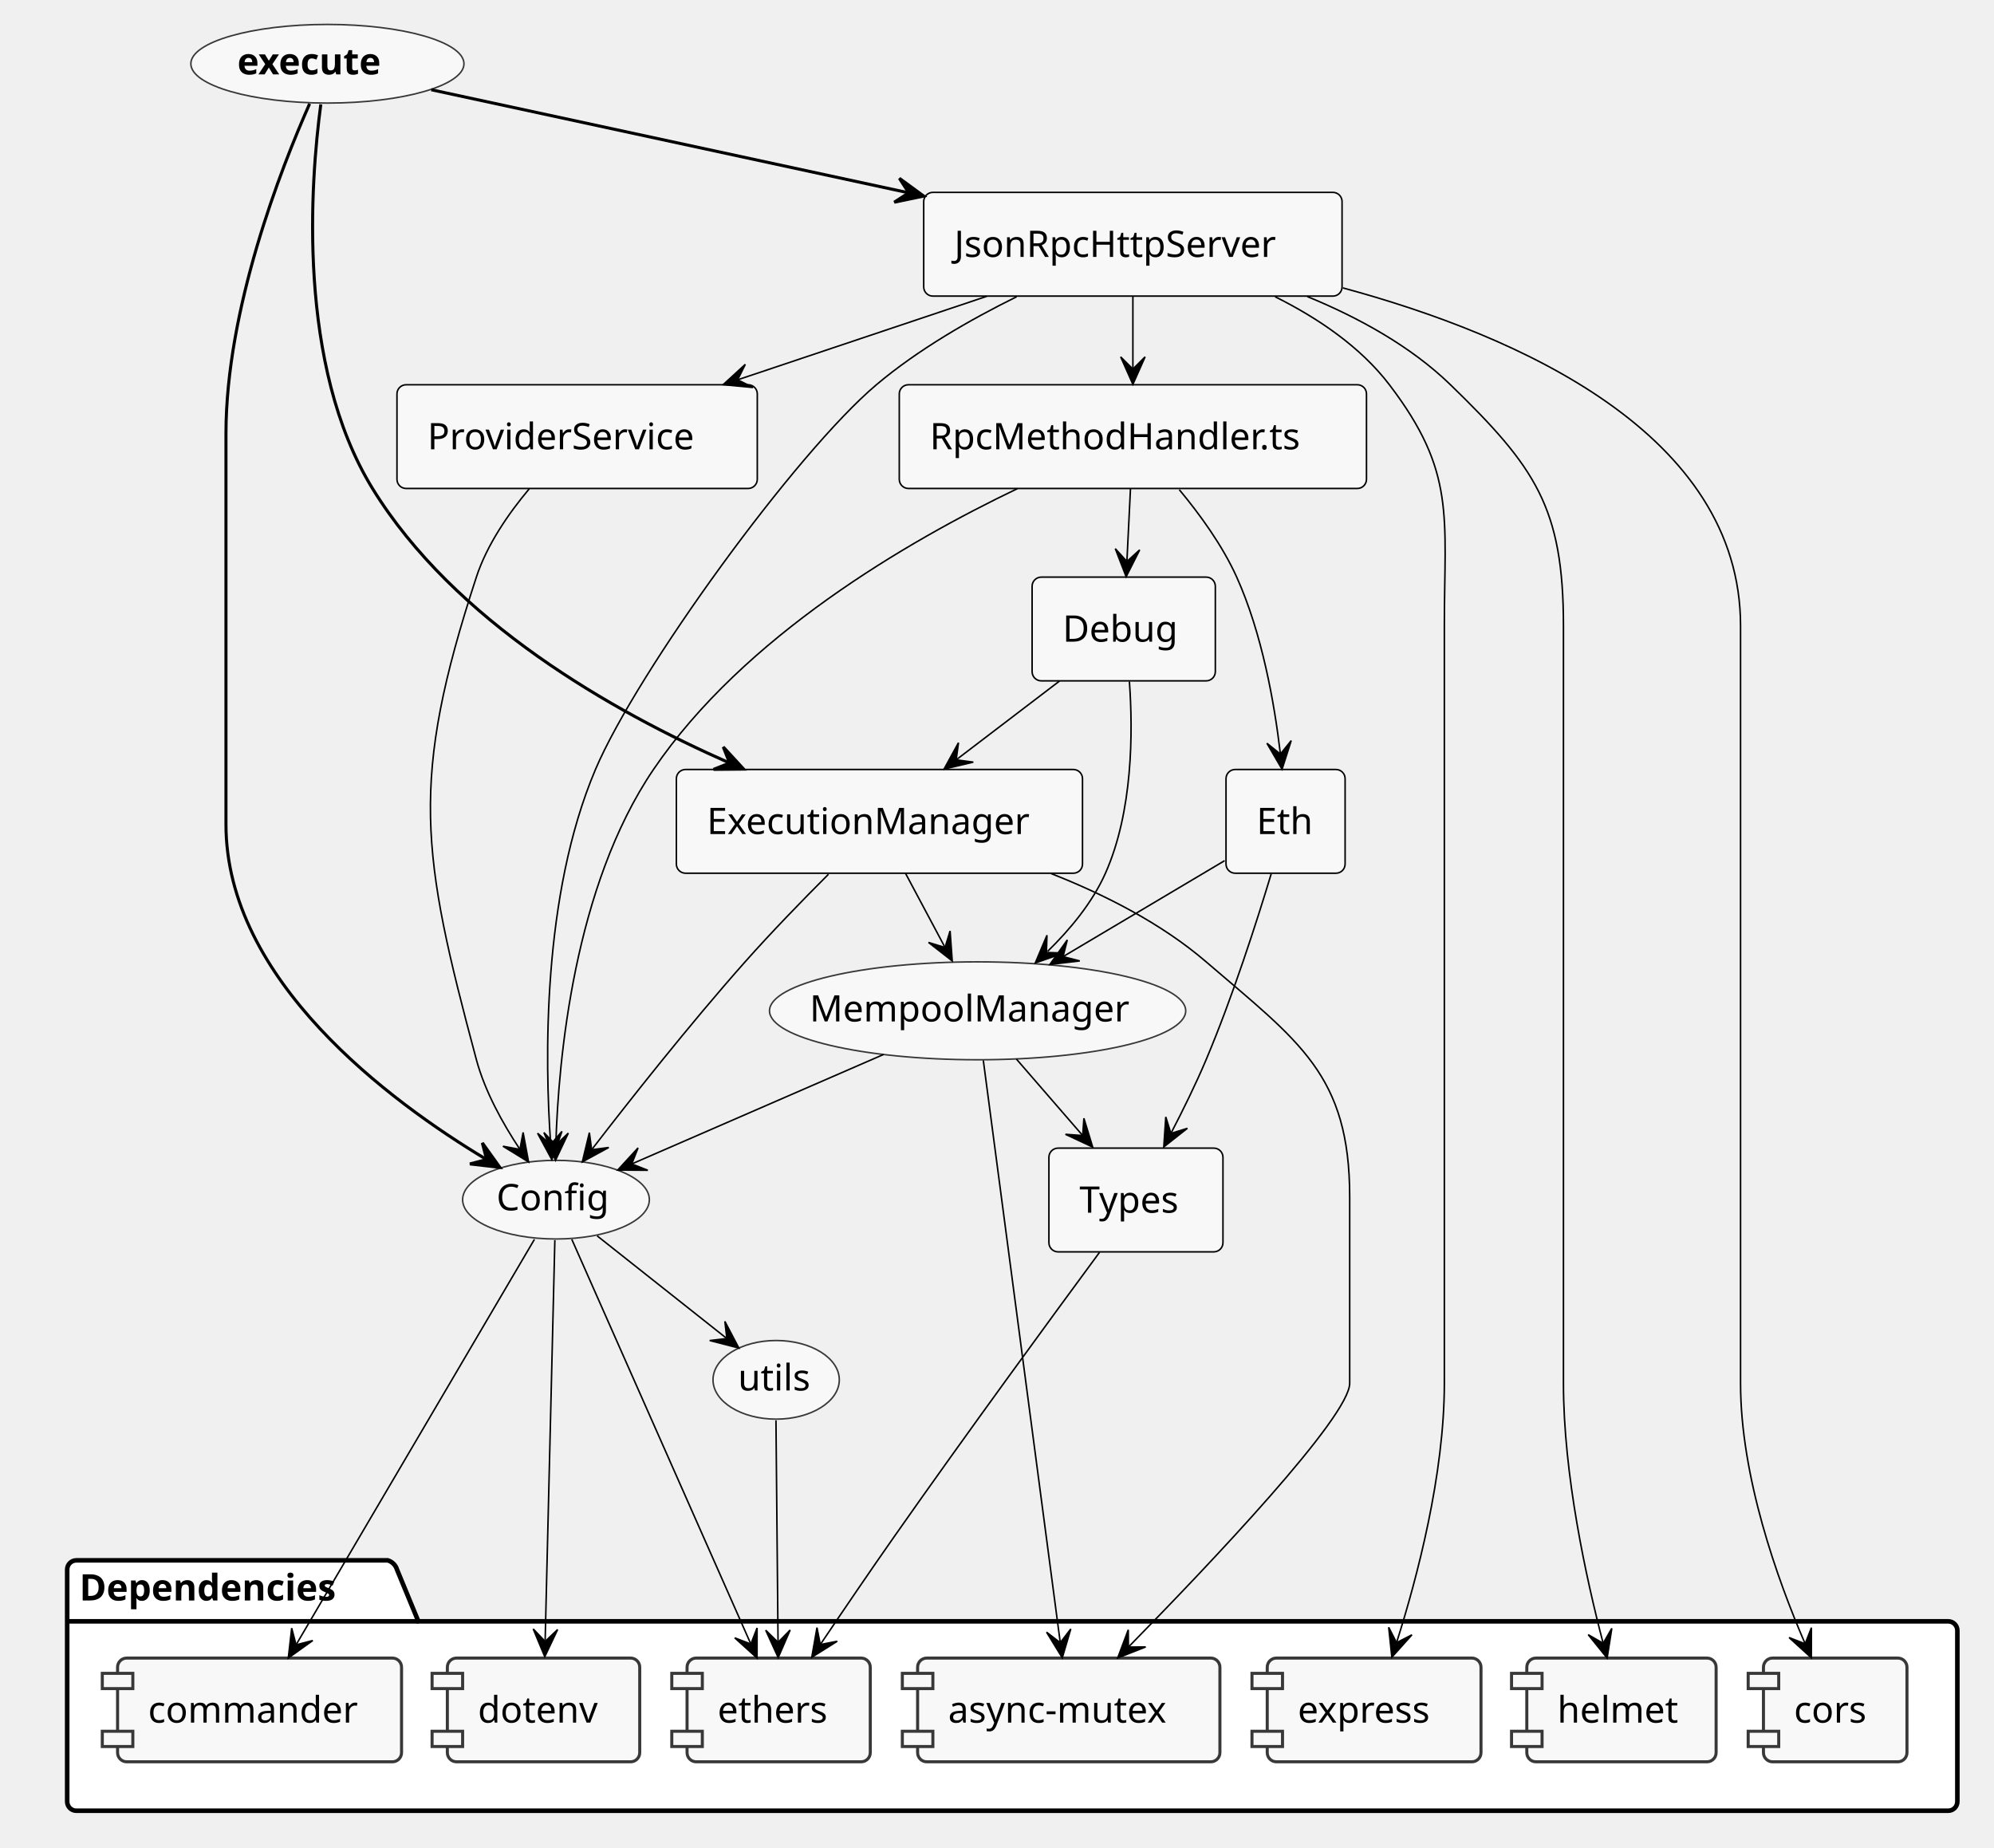
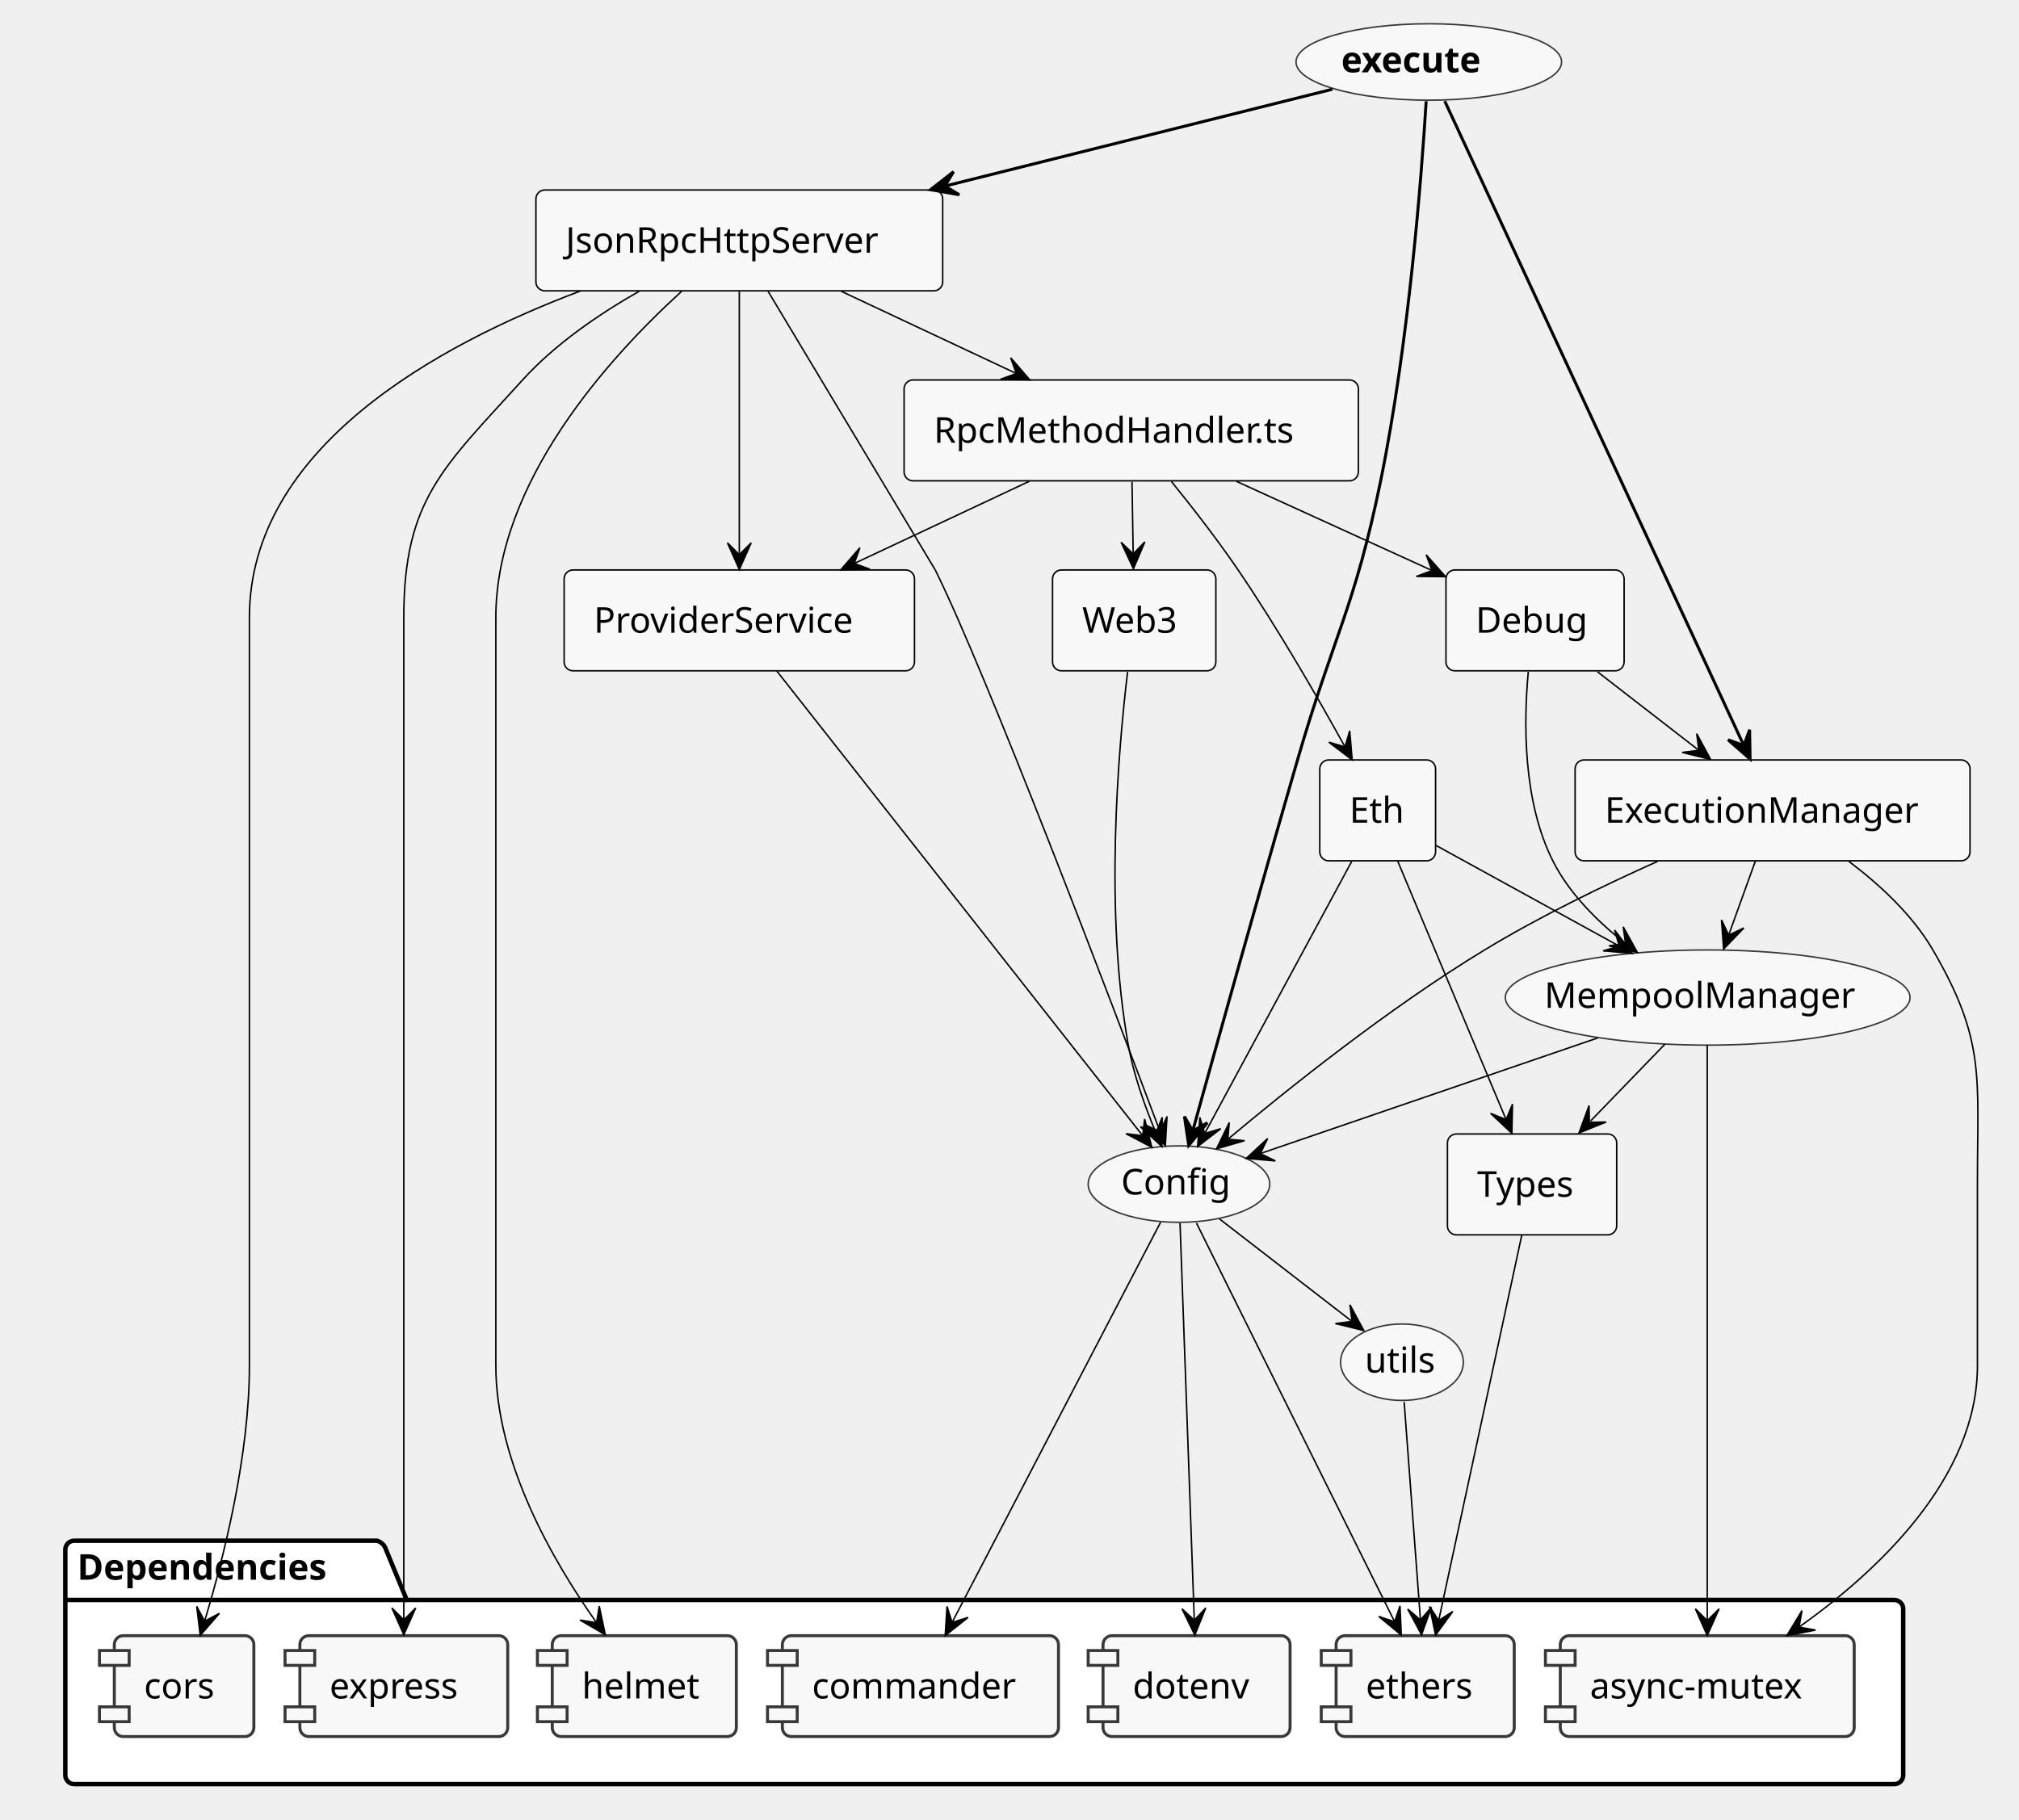
- <svg xmlns="http://www.w3.org/2000/svg" contentScriptType="application/ecmascript" contentStyleType="text/css" height="605px" preserveAspectRatio="none" style="width:653px;height:605px;" version="1.1" viewBox="0 0 653 605" width="653px" zoomAndPan="magnify">
+ <svg xmlns="http://www.w3.org/2000/svg" contentScriptType="application/ecmascript" contentStyleType="text/css" height="613px" preserveAspectRatio="none" style="width:680px;height:613px;" version="1.1" viewBox="0 0 680 613" width="680px" zoomAndPan="magnify">
  <defs />
  <g>
-     <path d="M25,511 L127,511 A4.5,4.5 0 0 1 130,514 L137,530.969 L638,530.969 A3,3 0 0 1 641,533.969 L641,590 A3,3 0 0 1 638,593 L25,593 A3,3 0 0 1 22,590 L22,514 A3,3 0 0 1 25,511 " fill="#FFFFFF" style="stroke: #000000; stroke-width: 1.5;" />
-     <line style="stroke: #000000; stroke-width: 1.5;" x1="22" x2="137" y1="530.969" y2="530.969" />
-     <text fill="#000000" font-family="Tahoma, sans-serif" font-size="12" font-weight="bold" lengthAdjust="spacingAndGlyphs" textLength="102" x="26" y="524.139">Dependencies</text>
-     <rect fill="#F8F8F8" height="33.969" rx="3" ry="3" style="stroke: #383838; stroke-width: 1.0;" width="99" x="300.5" y="543" />
-     <rect fill="#F8F8F8" height="5" style="stroke: #383838; stroke-width: 1.0;" width="10" x="295.5" y="548" />
-     <rect fill="#F8F8F8" height="5" style="stroke: #383838; stroke-width: 1.0;" width="10" x="295.5" y="566.969" />
-     <text fill="#000000" font-family="Tahoma, sans-serif" font-size="12" lengthAdjust="spacingAndGlyphs" textLength="79" x="310.5" y="564.139">async-mutex</text>
-     <rect fill="#F8F8F8" height="33.969" rx="3" ry="3" style="stroke: #383838; stroke-width: 1.0;" width="93" x="38.5" y="543" />
-     <rect fill="#F8F8F8" height="5" style="stroke: #383838; stroke-width: 1.0;" width="10" x="33.5" y="548" />
-     <rect fill="#F8F8F8" height="5" style="stroke: #383838; stroke-width: 1.0;" width="10" x="33.5" y="566.969" />
-     <text fill="#000000" font-family="Tahoma, sans-serif" font-size="12" lengthAdjust="spacingAndGlyphs" textLength="73" x="48.5" y="564.139">commander</text>
-     <rect fill="#F8F8F8" height="33.969" rx="3" ry="3" style="stroke: #383838; stroke-width: 1.0;" width="47" x="577.5" y="543" />
-     <rect fill="#F8F8F8" height="5" style="stroke: #383838; stroke-width: 1.0;" width="10" x="572.5" y="548" />
-     <rect fill="#F8F8F8" height="5" style="stroke: #383838; stroke-width: 1.0;" width="10" x="572.5" y="566.969" />
-     <text fill="#000000" font-family="Tahoma, sans-serif" font-size="12" lengthAdjust="spacingAndGlyphs" textLength="27" x="587.5" y="564.139">cors</text>
-     <rect fill="#F8F8F8" height="33.969" rx="3" ry="3" style="stroke: #383838; stroke-width: 1.0;" width="63" x="146.5" y="543" />
-     <rect fill="#F8F8F8" height="5" style="stroke: #383838; stroke-width: 1.0;" width="10" x="141.5" y="548" />
-     <rect fill="#F8F8F8" height="5" style="stroke: #383838; stroke-width: 1.0;" width="10" x="141.5" y="566.969" />
-     <text fill="#000000" font-family="Tahoma, sans-serif" font-size="12" lengthAdjust="spacingAndGlyphs" textLength="43" x="156.5" y="564.139">dotenv</text>
-     <rect fill="#F8F8F8" height="33.969" rx="3" ry="3" style="stroke: #383838; stroke-width: 1.0;" width="60" x="225" y="543" />
-     <rect fill="#F8F8F8" height="5" style="stroke: #383838; stroke-width: 1.0;" width="10" x="220" y="548" />
-     <rect fill="#F8F8F8" height="5" style="stroke: #383838; stroke-width: 1.0;" width="10" x="220" y="566.969" />
-     <text fill="#000000" font-family="Tahoma, sans-serif" font-size="12" lengthAdjust="spacingAndGlyphs" textLength="40" x="235" y="564.139">ethers</text>
-     <rect fill="#F8F8F8" height="33.969" rx="3" ry="3" style="stroke: #383838; stroke-width: 1.0;" width="70" x="415" y="543" />
-     <rect fill="#F8F8F8" height="5" style="stroke: #383838; stroke-width: 1.0;" width="10" x="410" y="548" />
-     <rect fill="#F8F8F8" height="5" style="stroke: #383838; stroke-width: 1.0;" width="10" x="410" y="566.969" />
-     <text fill="#000000" font-family="Tahoma, sans-serif" font-size="12" lengthAdjust="spacingAndGlyphs" textLength="50" x="425" y="564.139">express</text>
-     <rect fill="#F8F8F8" height="33.969" rx="3" ry="3" style="stroke: #383838; stroke-width: 1.0;" width="62" x="500" y="543" />
-     <rect fill="#F8F8F8" height="5" style="stroke: #383838; stroke-width: 1.0;" width="10" x="495" y="548" />
-     <rect fill="#F8F8F8" height="5" style="stroke: #383838; stroke-width: 1.0;" width="10" x="495" y="566.969" />
-     <text fill="#000000" font-family="Tahoma, sans-serif" font-size="12" lengthAdjust="spacingAndGlyphs" textLength="42" x="510" y="564.139">helmet</text>
-     <ellipse cx="107.219" cy="20.877" fill="#F8F8F8" rx="44.719" ry="12.877" style="stroke: #383838; stroke-width: 0.5;" />
-     <text fill="#000000" font-family="Tahoma, sans-serif" font-size="12" font-weight="bold" lengthAdjust="spacingAndGlyphs" textLength="59" x="77.719" y="24.362">execute</text>
-     <ellipse cx="182.077" cy="392.877" fill="#F8F8F8" rx="30.577" ry="12.877" style="stroke: #383838; stroke-width: 0.5;" />
-     <text fill="#000000" font-family="Tahoma, sans-serif" font-size="12" lengthAdjust="spacingAndGlyphs" textLength="39" x="162.577" y="396.362">Config</text>
-     <rect fill="#F8F8F8" height="33.969" rx="3" ry="3" style="stroke: #000000; stroke-width: 0.5;" width="60" x="338" y="189" />
-     <text fill="#000000" font-family="Tahoma, sans-serif" font-size="12" lengthAdjust="spacingAndGlyphs" textLength="40" x="348" y="210.139">Debug</text>
-     <rect fill="#F8F8F8" height="33.969" rx="3" ry="3" style="stroke: #000000; stroke-width: 0.5;" width="39" x="401.5" y="252" />
-     <text fill="#000000" font-family="Tahoma, sans-serif" font-size="12" lengthAdjust="spacingAndGlyphs" textLength="19" x="411.5" y="273.139">Eth</text>
-     <rect fill="#F8F8F8" height="33.969" rx="3" ry="3" style="stroke: #000000; stroke-width: 0.5;" width="133" x="221.5" y="252" />
-     <text fill="#000000" font-family="Tahoma, sans-serif" font-size="12" lengthAdjust="spacingAndGlyphs" textLength="113" x="231.5" y="273.139">ExecutionManager</text>
-     <rect fill="#F8F8F8" height="33.969" rx="3" ry="3" style="stroke: #000000; stroke-width: 0.5;" width="137" x="302.5" y="63" />
-     <text fill="#000000" font-family="Tahoma, sans-serif" font-size="12" lengthAdjust="spacingAndGlyphs" textLength="117" x="312.5" y="84.139">JsonRpcHttpServer</text>
-     <ellipse cx="320.15" cy="331.03" fill="#F8F8F8" rx="68.15" ry="16.03" style="stroke: #383838; stroke-width: 0.5;" />
-     <text fill="#000000" font-family="Tahoma, sans-serif" font-size="12" lengthAdjust="spacingAndGlyphs" textLength="110" x="265.15" y="334.514">MempoolManager</text>
-     <rect fill="#F8F8F8" height="33.969" rx="3" ry="3" style="stroke: #000000; stroke-width: 0.5;" width="118" x="130" y="126" />
-     <text fill="#000000" font-family="Tahoma, sans-serif" font-size="12" lengthAdjust="spacingAndGlyphs" textLength="98" x="140" y="147.139">ProviderService</text>
-     <rect fill="#F8F8F8" height="33.969" rx="3" ry="3" style="stroke: #000000; stroke-width: 0.5;" width="153" x="294.5" y="126" />
-     <text fill="#000000" font-family="Tahoma, sans-serif" font-size="12" lengthAdjust="spacingAndGlyphs" textLength="133" x="304.5" y="147.139">RpcMethodHandler.ts</text>
-     <rect fill="#F8F8F8" height="33.969" rx="3" ry="3" style="stroke: #000000; stroke-width: 0.5;" width="57" x="343.5" y="376" />
-     <text fill="#000000" font-family="Tahoma, sans-serif" font-size="12" lengthAdjust="spacingAndGlyphs" textLength="37" x="353.5" y="397.139">Types</text>
-     <ellipse cx="254.178" cy="451.877" fill="#F8F8F8" rx="20.678" ry="12.877" style="stroke: #383838; stroke-width: 0.5;" />
-     <text fill="#000000" font-family="Tahoma, sans-serif" font-size="12" lengthAdjust="spacingAndGlyphs" textLength="25" x="241.678" y="455.362">utils</text>
-     <path d="M175.024,405.866 C158.644,433.729 117.563,503.609 97.049,538.505 " fill="none" id="Config-&gt;commander" style="stroke: #000000; stroke-width: 0.5;" />
-     <polygon fill="#000000" points="94.414,542.987,102.423,537.255,96.948,538.677,95.527,533.201,94.414,542.987" style="stroke: #000000; stroke-width: 0.5;" />
-     <path d="M181.706,406.133 C181.035,433.825 179.382,502.005 178.529,537.198 " fill="none" id="Config-&gt;dotenv" style="stroke: #000000; stroke-width: 0.5;" />
-     <polygon fill="#000000" points="178.399,542.552,182.616,533.652,178.52,537.554,174.619,533.458,178.399,542.552" style="stroke: #000000; stroke-width: 0.5;" />
-     <path d="M187.25,405.866 C199.527,433.615 230.242,503.039 245.743,538.076 " fill="none" id="Config-&gt;ethers" style="stroke: #000000; stroke-width: 0.5;" />
-     <polygon fill="#000000" points="247.915,542.987,247.932,533.138,245.892,538.414,240.616,536.375,247.915,542.987" style="stroke: #000000; stroke-width: 0.5;" />
-     <path d="M195.543,404.721 C207.547,414.225 225.098,428.119 237.834,438.202 " fill="none" id="Config-&gt;utils" style="stroke: #000000; stroke-width: 0.5;" />
-     <polygon fill="#000000" points="241.954,441.463,237.382,432.74,238.034,438.359,232.415,439.011,241.954,441.463" style="stroke: #000000; stroke-width: 0.5;" />
-     <path d="M346.981,223.027 C336.682,230.88 324.197,240.399 313.371,248.654 " fill="none" id="_Debug-&gt;_ExecutionManager" style="stroke: #000000; stroke-width: 0.5;" />
-     <polygon fill="#000000" points="309.156,251.868,318.738,249.59,313.131,248.835,313.886,243.229,309.156,251.868" style="stroke: #000000; stroke-width: 0.5;" />
-     <path d="M369.856,223.205 C371.06,239.739 371.009,265.77 362,286 C357.723,295.605 350.42,304.394 343.091,311.549 " fill="none" id="_Debug-&gt;MempoolManager" style="stroke: #000000; stroke-width: 0.5;" />
-     <polygon fill="#000000" points="339.036,315.351,348.337,312.113,342.683,311.931,342.865,306.277,339.036,315.351" style="stroke: #000000; stroke-width: 0.5;" />
-     <path d="M401.046,281.854 C386.017,290.782 365.206,303.145 348.436,313.107 " fill="none" id="_Eth-&gt;MempoolManager" style="stroke: #000000; stroke-width: 0.5;" />
-     <polygon fill="#000000" points="343.822,315.849,353.603,314.693,348.121,313.296,349.518,307.814,343.822,315.849" style="stroke: #000000; stroke-width: 0.5;" />
-     <path d="M416.295,286.182 C411.536,301.942 403.662,326.459 395,347 C391.612,355.034 387.389,363.611 383.489,371.1 " fill="none" id="_Eth-&gt;_Types" style="stroke: #000000; stroke-width: 0.5;" />
-     <polygon fill="#000000" points="381.113,375.607,388.848,369.511,383.445,371.184,381.771,365.78,381.113,375.607" style="stroke: #000000; stroke-width: 0.5;" />
-     <path d="M101.402,33.965 C91.987,55.217 74,101.163 74,142 C74,142 74,142 74,270 C74,320.957 127.477,360.609 159.17,379.634 " fill="none" id="&lt;b&gt;execute&lt;/b&gt;-&gt;Config" style="stroke: #000000; stroke-width: 1.0;" />
-     <polygon fill="#000000" points="163.679,382.291,157.954,374.277,159.371,379.753,153.894,381.17,163.679,382.291" style="stroke: #000000; stroke-width: 1.0;" />
-     <path d="M105.061,34.166 C101.658,59.636 97.139,119.554 122,160 C148.73,203.487 200.287,232.858 238.885,249.86 " fill="none" id="&lt;b&gt;execute&lt;/b&gt;-&gt;_ExecutionManager" style="stroke: #000000; stroke-width: 1.0;" />
-     <polygon fill="#000000" points="243.525,251.872,236.858,244.622,238.938,249.883,233.677,251.962,243.525,251.872" style="stroke: #000000; stroke-width: 1.0;" />
-     <path d="M141.243,29.393 C180.641,37.9 246.472,52.113 297.593,63.151 " fill="none" id="&lt;b&gt;execute&lt;/b&gt;-&gt;_JsonRpcHttpServer" style="stroke: #000000; stroke-width: 1.0;" />
-     <polygon fill="#000000" points="302.493,64.209,294.541,58.399,297.606,63.153,292.851,66.219,302.493,64.209" style="stroke: #000000; stroke-width: 1.0;" />
-     <path d="M344.234,286.085 C361.816,293 380.41,302.449 395,315 C425.394,341.148 442,351.906 442,392 C442,392 442,392 442,453 C442,463.961 396.556,511.874 369.546,539.384 " fill="none" id="_ExecutionManager-&gt;async-mutex" style="stroke: #000000; stroke-width: 0.5;" />
-     <polygon fill="#000000" points="366.025,542.96,375.19,539.353,369.533,539.397,369.489,533.741,366.025,542.96" style="stroke: #000000; stroke-width: 0.5;" />
-     <path d="M271.311,286.305 C262.917,294.694 252.705,305.195 244,315 C225.773,335.531 206.117,360.468 193.935,376.289 " fill="none" id="_ExecutionManager-&gt;Config" style="stroke: #000000; stroke-width: 0.5;" />
-     <polygon fill="#000000" points="190.704,380.498,199.356,375.793,193.748,376.531,193.01,370.923,190.704,380.498" style="stroke: #000000; stroke-width: 0.5;" />
-     <path d="M296.575,286.079 C300.5,293.438 305.191,302.233 309.34,310.013 " fill="none" id="_ExecutionManager-&gt;MempoolManager" style="stroke: #000000; stroke-width: 0.5;" />
-     <polygon fill="#000000" points="311.842,314.704,311.136,304.88,309.489,310.292,304.077,308.645,311.842,314.704" style="stroke: #000000; stroke-width: 0.5;" />
-     <path d="M332.93,97.178 C317.741,104.669 300.657,114.479 287,126 C260.501,148.355 208.539,220.084 195,252 C177.484,293.292 178.415,347.435 180.336,374.708 " fill="none" id="_JsonRpcHttpServer-&gt;Config" style="stroke: #000000; stroke-width: 0.5;" />
-     <polygon fill="#000000" points="180.729,379.792,184.025,370.511,180.345,374.807,176.049,371.126,180.729,379.792" style="stroke: #000000; stroke-width: 0.5;" />
-     <path d="M439.763,94.286 C497.283,109.86 570,142.006 570,205 C570,205 570,205 570,453 C570,483.531 581.994,517.092 591.061,538.101 " fill="none" id="_JsonRpcHttpServer-&gt;cors" style="stroke: #000000; stroke-width: 0.5;" />
-     <polygon fill="#000000" points="593.177,542.904,593.207,533.055,591.16,538.329,585.887,536.282,593.177,542.904" style="stroke: #000000; stroke-width: 0.5;" />
-     <path d="M417.574,97.179 C431.445,104.083 445.469,113.502 455,126 C476.836,154.635 473,168.989 473,205 C473,205 473,205 473,453 C473,482.985 464.101,516.679 457.374,537.867 " fill="none" id="_JsonRpcHttpServer-&gt;express" style="stroke: #000000; stroke-width: 0.5;" />
-     <polygon fill="#000000" points="455.804,542.713,462.383,535.385,457.345,537.957,454.773,532.919,455.804,542.713" style="stroke: #000000; stroke-width: 0.5;" />
-     <path d="M428.1,97.109 C444.744,103.934 461.943,113.324 475,126 C502.819,153.006 512,166.229 512,205 C512,205 512,205 512,453 C512,482.944 519.437,516.909 525.005,538.144 " fill="none" id="_JsonRpcHttpServer-&gt;helmet" style="stroke: #000000; stroke-width: 0.5;" />
-     <polygon fill="#000000" points="526.303,542.998,527.841,533.27,525.011,538.168,520.113,535.337,526.303,542.998" style="stroke: #000000; stroke-width: 0.5;" />
-     <path d="M323.182,97.027 C298.097,105.434 267.314,115.752 241.562,124.383 " fill="none" id="_JsonRpcHttpServer-&gt;_ProviderService" style="stroke: #000000; stroke-width: 0.5;" />
-     <polygon fill="#000000" points="236.815,125.974,246.62,126.904,241.555,124.384,244.076,119.319,236.815,125.974" style="stroke: #000000; stroke-width: 0.5;" />
-     <path d="M371,97.027 C371,104.255 371,112.894 371,120.659 " fill="none" id="_JsonRpcHttpServer-&gt;_RpcMethodHandler_ts" style="stroke: #000000; stroke-width: 0.5;" />
-     <polygon fill="#000000" points="371,125.868,375,116.868,371,120.868,367,116.868,371,125.868" style="stroke: #000000; stroke-width: 0.5;" />
-     <path d="M322.015,347.247 C327.239,386.778 341.231,492.646 347.219,537.954 " fill="none" id="MempoolManager-&gt;async-mutex" style="stroke: #000000; stroke-width: 0.5;" />
-     <polygon fill="#000000" points="347.874,542.915,350.66,533.469,347.219,537.959,342.729,534.517,347.874,542.915" style="stroke: #000000; stroke-width: 0.5;" />
-     <path d="M289.373,345.316 C264.613,356.081 230.186,371.05 207.051,381.108 " fill="none" id="MempoolManager-&gt;Config" style="stroke: #000000; stroke-width: 0.5;" />
-     <polygon fill="#000000" points="202.293,383.177,212.142,383.256,206.878,381.183,208.951,375.92,202.293,383.177" style="stroke: #000000; stroke-width: 0.5;" />
-     <path d="M332.854,346.831 C339.367,354.347 347.374,363.585 354.446,371.745 " fill="none" id="MempoolManager-&gt;_Types" style="stroke: #000000; stroke-width: 0.5;" />
-     <polygon fill="#000000" points="357.832,375.652,354.961,366.231,354.558,371.873,348.915,371.47,357.832,375.652" style="stroke: #000000; stroke-width: 0.5;" />
-     <path d="M173.324,160.072 C166.6,168.079 159.496,178.32 156,189 C134.152,255.737 137.814,279.173 156,347 C158.8,357.442 164.674,367.966 170.131,376.209 " fill="none" id="_ProviderService-&gt;Config" style="stroke: #000000; stroke-width: 0.5;" />
-     <polygon fill="#000000" points="173.098,380.539,171.309,370.854,170.271,376.415,164.71,375.377,173.098,380.539" style="stroke: #000000; stroke-width: 0.5;" />
-     <path d="M333.187,160.022 C296.956,177.359 243.548,208.481 214,252 C188.003,290.289 182.882,346.659 182.031,374.758 " fill="none" id="_RpcMethodHandler_ts-&gt;Config" style="stroke: #000000; stroke-width: 0.5;" />
-     <polygon fill="#000000" points="181.913,379.987,186.118,371.081,182.027,374.988,178.12,370.898,181.913,379.987" style="stroke: #000000; stroke-width: 0.5;" />
-     <path d="M370.212,160.027 C369.856,167.255 369.431,175.894 369.05,183.659 " fill="none" id="_RpcMethodHandler_ts-&gt;_Debug" style="stroke: #000000; stroke-width: 0.5;" />
-     <polygon fill="#000000" points="368.793,188.868,373.23,180.075,369.039,183.874,365.24,179.682,368.793,188.868" style="stroke: #000000; stroke-width: 0.5;" />
-     <path d="M386.196,160.364 C392.914,168.434 400.333,178.645 405,189 C413.317,207.454 417.344,230.275 419.273,246.637 " fill="none" id="_RpcMethodHandler_ts-&gt;_Eth" style="stroke: #000000; stroke-width: 0.5;" />
-     <polygon fill="#000000" points="419.85,251.923,422.849,242.542,419.307,246.952,414.897,243.41,419.85,251.923" style="stroke: #000000; stroke-width: 0.5;" />
-     <path d="M360.064,410.138 C344.456,431.317 316.352,469.707 293,503 C284.853,514.615 275.937,527.732 268.791,538.35 " fill="none" id="_Types-&gt;ethers" style="stroke: #000000; stroke-width: 0.5;" />
-     <polygon fill="#000000" points="265.843,542.735,274.183,537.496,268.632,538.585,267.543,533.034,265.843,542.735" style="stroke: #000000; stroke-width: 0.5;" />
-     <path d="M254.115,465.16 C254.282,482.881 254.595,516.058 254.8,537.839 " fill="none" id="utils-&gt;ethers" style="stroke: #000000; stroke-width: 0.5;" />
-     <polygon fill="#000000" points="254.848,542.843,258.763,533.806,254.801,537.843,250.763,533.881,254.848,542.843" style="stroke: #000000; stroke-width: 0.5;" />
+     <path d="M25,519 L127,519 A4.5,4.5 0 0 1 130,522 L137,538.969 L638,538.969 A3,3 0 0 1 641,541.969 L641,598 A3,3 0 0 1 638,601 L25,601 A3,3 0 0 1 22,598 L22,522 A3,3 0 0 1 25,519 " fill="#FFFFFF" style="stroke: #000000; stroke-width: 1.5;" />
+     <line style="stroke: #000000; stroke-width: 1.5;" x1="22" x2="137" y1="538.969" y2="538.969" />
+     <text fill="#000000" font-family="Tahoma, sans-serif" font-size="12" font-weight="bold" lengthAdjust="spacingAndGlyphs" textLength="102" x="26" y="532.139">Dependencies</text>
+     <rect fill="#F8F8F8" height="33.969" rx="3" ry="3" style="stroke: #383838; stroke-width: 1.0;" width="99" x="525.5" y="551" />
+     <rect fill="#F8F8F8" height="5" style="stroke: #383838; stroke-width: 1.0;" width="10" x="520.5" y="556" />
+     <rect fill="#F8F8F8" height="5" style="stroke: #383838; stroke-width: 1.0;" width="10" x="520.5" y="574.969" />
+     <text fill="#000000" font-family="Tahoma, sans-serif" font-size="12" lengthAdjust="spacingAndGlyphs" textLength="79" x="535.5" y="572.139">async-mutex</text>
+     <rect fill="#F8F8F8" height="33.969" rx="3" ry="3" style="stroke: #383838; stroke-width: 1.0;" width="93" x="263.5" y="551" />
+     <rect fill="#F8F8F8" height="5" style="stroke: #383838; stroke-width: 1.0;" width="10" x="258.5" y="556" />
+     <rect fill="#F8F8F8" height="5" style="stroke: #383838; stroke-width: 1.0;" width="10" x="258.5" y="574.969" />
+     <text fill="#000000" font-family="Tahoma, sans-serif" font-size="12" lengthAdjust="spacingAndGlyphs" textLength="73" x="273.5" y="572.139">commander</text>
+     <rect fill="#F8F8F8" height="33.969" rx="3" ry="3" style="stroke: #383838; stroke-width: 1.0;" width="47" x="38.5" y="551" />
+     <rect fill="#F8F8F8" height="5" style="stroke: #383838; stroke-width: 1.0;" width="10" x="33.5" y="556" />
+     <rect fill="#F8F8F8" height="5" style="stroke: #383838; stroke-width: 1.0;" width="10" x="33.5" y="574.969" />
+     <text fill="#000000" font-family="Tahoma, sans-serif" font-size="12" lengthAdjust="spacingAndGlyphs" textLength="27" x="48.5" y="572.139">cors</text>
+     <rect fill="#F8F8F8" height="33.969" rx="3" ry="3" style="stroke: #383838; stroke-width: 1.0;" width="63" x="371.5" y="551" />
+     <rect fill="#F8F8F8" height="5" style="stroke: #383838; stroke-width: 1.0;" width="10" x="366.5" y="556" />
+     <rect fill="#F8F8F8" height="5" style="stroke: #383838; stroke-width: 1.0;" width="10" x="366.5" y="574.969" />
+     <text fill="#000000" font-family="Tahoma, sans-serif" font-size="12" lengthAdjust="spacingAndGlyphs" textLength="43" x="381.5" y="572.139">dotenv</text>
+     <rect fill="#F8F8F8" height="33.969" rx="3" ry="3" style="stroke: #383838; stroke-width: 1.0;" width="60" x="450" y="551" />
+     <rect fill="#F8F8F8" height="5" style="stroke: #383838; stroke-width: 1.0;" width="10" x="445" y="556" />
+     <rect fill="#F8F8F8" height="5" style="stroke: #383838; stroke-width: 1.0;" width="10" x="445" y="574.969" />
+     <text fill="#000000" font-family="Tahoma, sans-serif" font-size="12" lengthAdjust="spacingAndGlyphs" textLength="40" x="460" y="572.139">ethers</text>
+     <rect fill="#F8F8F8" height="33.969" rx="3" ry="3" style="stroke: #383838; stroke-width: 1.0;" width="70" x="101" y="551" />
+     <rect fill="#F8F8F8" height="5" style="stroke: #383838; stroke-width: 1.0;" width="10" x="96" y="556" />
+     <rect fill="#F8F8F8" height="5" style="stroke: #383838; stroke-width: 1.0;" width="10" x="96" y="574.969" />
+     <text fill="#000000" font-family="Tahoma, sans-serif" font-size="12" lengthAdjust="spacingAndGlyphs" textLength="50" x="111" y="572.139">express</text>
+     <rect fill="#F8F8F8" height="33.969" rx="3" ry="3" style="stroke: #383838; stroke-width: 1.0;" width="62" x="186" y="551" />
+     <rect fill="#F8F8F8" height="5" style="stroke: #383838; stroke-width: 1.0;" width="10" x="181" y="556" />
+     <rect fill="#F8F8F8" height="5" style="stroke: #383838; stroke-width: 1.0;" width="10" x="181" y="574.969" />
+     <text fill="#000000" font-family="Tahoma, sans-serif" font-size="12" lengthAdjust="spacingAndGlyphs" textLength="42" x="196" y="572.139">helmet</text>
+     <ellipse cx="481.219" cy="20.877" fill="#F8F8F8" rx="44.719" ry="12.877" style="stroke: #383838; stroke-width: 0.5;" />
+     <text fill="#000000" font-family="Tahoma, sans-serif" font-size="12" font-weight="bold" lengthAdjust="spacingAndGlyphs" textLength="59" x="451.719" y="24.362">execute</text>
+     <ellipse cx="397.077" cy="398.877" fill="#F8F8F8" rx="30.577" ry="12.877" style="stroke: #383838; stroke-width: 0.5;" />
+     <text fill="#000000" font-family="Tahoma, sans-serif" font-size="12" lengthAdjust="spacingAndGlyphs" textLength="39" x="377.577" y="402.362">Config</text>
+     <rect fill="#F8F8F8" height="33.969" rx="3" ry="3" style="stroke: #000000; stroke-width: 0.5;" width="60" x="487" y="192" />
+     <text fill="#000000" font-family="Tahoma, sans-serif" font-size="12" lengthAdjust="spacingAndGlyphs" textLength="40" x="497" y="213.139">Debug</text>
+     <rect fill="#F8F8F8" height="33.969" rx="3" ry="3" style="stroke: #000000; stroke-width: 0.5;" width="39" x="444.5" y="256" />
+     <text fill="#000000" font-family="Tahoma, sans-serif" font-size="12" lengthAdjust="spacingAndGlyphs" textLength="19" x="454.5" y="277.139">Eth</text>
+     <rect fill="#F8F8F8" height="33.969" rx="3" ry="3" style="stroke: #000000; stroke-width: 0.5;" width="133" x="530.5" y="256" />
+     <text fill="#000000" font-family="Tahoma, sans-serif" font-size="12" lengthAdjust="spacingAndGlyphs" textLength="113" x="540.5" y="277.139">ExecutionManager</text>
+     <rect fill="#F8F8F8" height="33.969" rx="3" ry="3" style="stroke: #000000; stroke-width: 0.5;" width="137" x="180.5" y="64" />
+     <text fill="#000000" font-family="Tahoma, sans-serif" font-size="12" lengthAdjust="spacingAndGlyphs" textLength="117" x="190.5" y="85.139">JsonRpcHttpServer</text>
+     <ellipse cx="575.15" cy="336.03" fill="#F8F8F8" rx="68.15" ry="16.03" style="stroke: #383838; stroke-width: 0.5;" />
+     <text fill="#000000" font-family="Tahoma, sans-serif" font-size="12" lengthAdjust="spacingAndGlyphs" textLength="110" x="520.15" y="339.514">MempoolManager</text>
+     <rect fill="#F8F8F8" height="33.969" rx="3" ry="3" style="stroke: #000000; stroke-width: 0.5;" width="118" x="190" y="192" />
+     <text fill="#000000" font-family="Tahoma, sans-serif" font-size="12" lengthAdjust="spacingAndGlyphs" textLength="98" x="200" y="213.139">ProviderService</text>
+     <rect fill="#F8F8F8" height="33.969" rx="3" ry="3" style="stroke: #000000; stroke-width: 0.5;" width="153" x="304.5" y="128" />
+     <text fill="#000000" font-family="Tahoma, sans-serif" font-size="12" lengthAdjust="spacingAndGlyphs" textLength="133" x="314.5" y="149.139">RpcMethodHandler.ts</text>
+     <rect fill="#F8F8F8" height="33.969" rx="3" ry="3" style="stroke: #000000; stroke-width: 0.5;" width="57" x="487.5" y="382" />
+     <text fill="#000000" font-family="Tahoma, sans-serif" font-size="12" lengthAdjust="spacingAndGlyphs" textLength="37" x="497.5" y="403.139">Types</text>
+     <ellipse cx="472.178" cy="458.877" fill="#F8F8F8" rx="20.678" ry="12.877" style="stroke: #383838; stroke-width: 0.5;" />
+     <text fill="#000000" font-family="Tahoma, sans-serif" font-size="12" lengthAdjust="spacingAndGlyphs" textLength="25" x="459.678" y="462.362">utils</text>
+     <rect fill="#F8F8F8" height="33.969" rx="3" ry="3" style="stroke: #000000; stroke-width: 0.5;" width="55" x="354.5" y="192" />
+     <text fill="#000000" font-family="Tahoma, sans-serif" font-size="12" lengthAdjust="spacingAndGlyphs" textLength="35" x="364.5" y="213.139">Web3</text>
+     <path d="M390.882,411.743 C376.261,439.809 339.139,511.067 320.712,546.437 " fill="none" id="Config-&gt;commander" style="stroke: #000000; stroke-width: 0.5;" />
+     <polygon fill="#000000" points="318.347,550.977,326.053,544.844,320.657,546.543,318.958,541.147,318.347,550.977" style="stroke: #000000; stroke-width: 0.5;" />
+     <path d="M397.432,412.01 C398.436,439.98 400.944,509.785 402.223,545.385 " fill="none" id="Config-&gt;dotenv" style="stroke: #000000; stroke-width: 0.5;" />
+     <polygon fill="#000000" points="402.418,550.793,406.092,541.655,402.238,545.796,398.097,541.942,402.418,550.793" style="stroke: #000000; stroke-width: 0.5;" />
+     <path d="M402.969,412.01 C416.985,440.211 452.137,510.937 469.69,546.257 " fill="none" id="Config-&gt;ethers" style="stroke: #000000; stroke-width: 0.5;" />
+     <polygon fill="#000000" points="471.945,550.793,471.522,540.953,469.72,546.315,464.358,544.513,471.945,550.793" style="stroke: #000000; stroke-width: 0.5;" />
+     <path d="M410.756,410.638 C423.327,420.359 441.944,434.756 455.35,445.124 " fill="none" id="Config-&gt;utils" style="stroke: #000000; stroke-width: 0.5;" />
+     <polygon fill="#000000" points="459.33,448.202,454.659,439.531,455.375,445.143,449.764,445.859,459.33,448.202" style="stroke: #000000; stroke-width: 0.5;" />
+     <path d="M538.019,226.29 C548.4,234.335 561.001,244.101 571.886,252.537 " fill="none" id="_Debug-&gt;_ExecutionManager" style="stroke: #000000; stroke-width: 0.5;" />
+     <polygon fill="#000000" points="576.121,255.819,571.458,247.144,572.169,252.756,566.557,253.467,576.121,255.819" style="stroke: #000000; stroke-width: 0.5;" />
+     <path d="M514.731,226.285 C513.15,243.162 512.859,269.844 523,290 C528.54,301.012 538.07,310.461 547.47,317.817 " fill="none" id="_Debug-&gt;MempoolManager" style="stroke: #000000; stroke-width: 0.5;" />
+     <polygon fill="#000000" points="551.479,320.84,546.704,312.226,547.488,317.829,541.885,318.613,551.479,320.84" style="stroke: #000000; stroke-width: 0.5;" />
+     <path d="M455.241,290.211 C442.405,313.967 418.619,357.988 405.775,381.761 " fill="none" id="_Eth-&gt;Config" style="stroke: #000000; stroke-width: 0.5;" />
+     <polygon fill="#000000" points="403.358,386.233,411.156,380.217,405.735,381.834,404.118,376.413,403.358,386.233" style="stroke: #000000; stroke-width: 0.5;" />
+     <path d="M483.589,284.765 C500.572,294.098 525.418,307.752 544.921,318.47 " fill="none" id="_Eth-&gt;MempoolManager" style="stroke: #000000; stroke-width: 0.5;" />
+     <polygon fill="#000000" points="549.756,321.127,543.795,313.287,545.374,318.719,539.942,320.298,549.756,321.127" style="stroke: #000000; stroke-width: 0.5;" />
+     <path d="M470.798,290.211 C480.141,312.49 496.958,352.592 507.236,377.101 " fill="none" id="_Eth-&gt;_Types" style="stroke: #000000; stroke-width: 0.5;" />
+     <polygon fill="#000000" points="509.2,381.785,509.406,371.938,507.265,377.174,502.029,375.034,509.2,381.785" style="stroke: #000000; stroke-width: 0.5;" />
+     <path d="M480.335,34.098 C478.837,58.496 474.554,115.262 465,162 C456.269,204.709 449.132,214.13 437,256 C423.969,300.972 409.151,354.128 401.743,380.845 " fill="none" id="&lt;b&gt;execute&lt;/b&gt;-&gt;Config" style="stroke: #000000; stroke-width: 1.0;" />
+     <polygon fill="#000000" points="400.363,385.826,406.622,378.222,401.699,381.008,398.913,376.084,400.363,385.826" style="stroke: #000000; stroke-width: 1.0;" />
+     <path d="M486.595,34.058 C505.009,73.743 563.879,200.618 587.277,251.045 " fill="none" id="&lt;b&gt;execute&lt;/b&gt;-&gt;_ExecutionManager" style="stroke: #000000; stroke-width: 1.0;" />
+     <polygon fill="#000000" points="589.428,255.681,589.269,245.833,587.324,251.145,582.012,249.2,589.428,255.681" style="stroke: #000000; stroke-width: 1.0;" />
+     <path d="M448.741,30.065 C415.173,38.457 361.572,51.857 318.344,62.664 " fill="none" id="&lt;b&gt;execute&lt;/b&gt;-&gt;_JsonRpcHttpServer" style="stroke: #000000; stroke-width: 1.0;" />
+     <polygon fill="#000000" points="313.394,63.902,323.095,65.6,318.245,62.689,321.155,57.839,313.394,63.902" style="stroke: #000000; stroke-width: 1.0;" />
+     <path d="M622.723,290.187 C633.051,297.972 644.118,308.189 651,320 C668.773,350.501 666,362.698 666,398 C666,398 666,398 666,460 C666,497.962 632.35,529.322 605.975,548.071 " fill="none" id="_ExecutionManager-&gt;async-mutex" style="stroke: #000000; stroke-width: 0.5;" />
+     <polygon fill="#000000" points="601.811,550.971,611.483,549.11,605.914,548.113,606.911,542.545,601.811,550.971" style="stroke: #000000; stroke-width: 0.5;" />
+     <path d="M558.282,290.161 C540.131,298.286 518.482,308.783 500,320 C467.776,339.557 433.475,367.049 413.709,383.631 " fill="none" id="_ExecutionManager-&gt;Config" style="stroke: #000000; stroke-width: 0.5;" />
+     <polygon fill="#000000" points="409.717,386.997,419.175,384.25,413.538,383.773,414.016,378.136,409.717,386.997" style="stroke: #000000; stroke-width: 0.5;" />
+     <path d="M591.22,290.027 C588.479,297.627 585.175,306.789 582.266,314.854 " fill="none" id="_ExecutionManager-&gt;MempoolManager" style="stroke: #000000; stroke-width: 0.5;" />
+     <polygon fill="#000000" points="580.514,319.71,587.331,312.601,582.211,315.007,579.806,309.887,580.514,319.71" style="stroke: #000000; stroke-width: 0.5;" />
+     <path d="M258.712,98.178 C277.025,128.683 314.85,191.697 315,192 C332.517,227.388 374.622,338.36 390.655,381.041 " fill="none" id="_JsonRpcHttpServer-&gt;Config" style="stroke: #000000; stroke-width: 0.5;" />
+     <polygon fill="#000000" points="392.478,385.897,393.06,376.065,390.721,381.216,385.57,378.877,392.478,385.897" style="stroke: #000000; stroke-width: 0.5;" />
+     <path d="M195.429,98.049 C147.25,116.184 84,150.872 84,208 C84,208 84,208 84,460 C84,490.374 75.389,524.623 68.942,546.01 " fill="none" id="_JsonRpcHttpServer-&gt;cors" style="stroke: #000000; stroke-width: 0.5;" />
+     <polygon fill="#000000" points="67.438,550.897,73.908,543.471,68.908,546.118,66.261,541.119,67.438,550.897" style="stroke: #000000; stroke-width: 0.5;" />
+     <path d="M215.277,98.114 C201.824,105.764 186.963,115.899 176,128 C149.311,157.461 136,168.248 136,208 C136,208 136,208 136,460 C136,489.626 136,523.867 136,545.474 " fill="none" id="_JsonRpcHttpServer-&gt;express" style="stroke: #000000; stroke-width: 0.5;" />
+     <polygon fill="#000000" points="136,550.685,140,541.685,136,545.685,132,541.685,136,550.685" style="stroke: #000000; stroke-width: 0.5;" />
+     <path d="M229.567,98.143 C205.319,120.217 167,162.326 167,208 C167,208 167,208 167,460 C167,492.543 186.218,525.861 200.825,546.485 " fill="none" id="_JsonRpcHttpServer-&gt;helmet" style="stroke: #000000; stroke-width: 0.5;" />
+     <polygon fill="#000000" points="203.863,550.688,201.832,541.051,200.934,546.636,195.349,545.738,203.863,550.688" style="stroke: #000000; stroke-width: 0.5;" />
+     <path d="M249,98.214 C249,120.801 249,161.769 249,186.768 " fill="none" id="_JsonRpcHttpServer-&gt;_ProviderService" style="stroke: #000000; stroke-width: 0.5;" />
+     <polygon fill="#000000" points="249,191.848,253,182.848,249,186.848,245,182.848,249,191.848" style="stroke: #000000; stroke-width: 0.5;" />
+     <path d="M283.337,98.128 C301.365,106.595 323.523,117.003 342.174,125.763 " fill="none" id="_JsonRpcHttpServer-&gt;_RpcMethodHandler_ts" style="stroke: #000000; stroke-width: 0.5;" />
+     <polygon fill="#000000" points="346.835,127.953,340.389,120.506,342.309,125.827,336.988,127.747,346.835,127.953" style="stroke: #000000; stroke-width: 0.5;" />
+     <path d="M575,352.091 C575,391.93 575,500.01 575,545.918 " fill="none" id="MempoolManager-&gt;async-mutex" style="stroke: #000000; stroke-width: 0.5;" />
+     <polygon fill="#000000" points="575,550.941,579,541.941,575,545.941,571,541.941,575,550.941" style="stroke: #000000; stroke-width: 0.5;" />
+     <path d="M538.118,349.639 C504.427,361.185 455.35,378.004 424.841,388.459 " fill="none" id="MempoolManager-&gt;Config" style="stroke: #000000; stroke-width: 0.5;" />
+     <polygon fill="#000000" points="419.739,390.207,429.55,391.072,424.469,388.586,426.956,383.505,419.739,390.207" style="stroke: #000000; stroke-width: 0.5;" />
+     <path d="M560.718,351.766 C553.215,359.524 543.903,369.151 535.723,377.608 " fill="none" id="MempoolManager-&gt;_Types" style="stroke: #000000; stroke-width: 0.5;" />
+     <polygon fill="#000000" points="531.811,381.653,540.944,377.966,535.288,378.059,535.194,372.403,531.811,381.653" style="stroke: #000000; stroke-width: 0.5;" />
+     <path d="M261.618,226.029 C289.697,261.696 357.042,347.242 384.762,382.454 " fill="none" id="_ProviderService-&gt;Config" style="stroke: #000000; stroke-width: 0.5;" />
+     <polygon fill="#000000" points="387.94,386.492,385.516,376.946,384.847,382.563,379.23,381.895,387.94,386.492" style="stroke: #000000; stroke-width: 0.5;" />
+     <path d="M416.377,162.128 C436.633,171.362 461.95,182.904 482.122,192.1 " fill="none" id="_RpcMethodHandler_ts-&gt;_Debug" style="stroke: #000000; stroke-width: 0.5;" />
+     <polygon fill="#000000" points="486.869,194.264,480.339,186.891,482.32,192.19,477.021,194.17,486.869,194.264" style="stroke: #000000; stroke-width: 0.5;" />
+     <path d="M394.543,162.209 C401.536,170.846 410.039,181.772 417,192 C430.339,211.597 443.873,235.1 452.971,251.542 " fill="none" id="_RpcMethodHandler_ts-&gt;_Eth" style="stroke: #000000; stroke-width: 0.5;" />
+     <polygon fill="#000000" points="455.415,255.983,454.578,246.17,453.003,251.603,447.57,250.028,455.415,255.983" style="stroke: #000000; stroke-width: 0.5;" />
+     <path d="M346.663,162.128 C328.635,170.595 306.477,181.003 287.826,189.763 " fill="none" id="_RpcMethodHandler_ts-&gt;_ProviderService" style="stroke: #000000; stroke-width: 0.5;" />
+     <polygon fill="#000000" points="283.165,191.953,293.012,191.747,287.691,189.827,289.611,184.506,283.165,191.953" style="stroke: #000000; stroke-width: 0.5;" />
+     <path d="M381.263,162.29 C381.381,169.636 381.523,178.416 381.65,186.31 " fill="none" id="_RpcMethodHandler_ts-&gt;_Web3" style="stroke: #000000; stroke-width: 0.5;" />
+     <polygon fill="#000000" points="381.736,191.604,385.589,182.54,381.655,186.605,377.59,182.67,381.736,191.604" style="stroke: #000000; stroke-width: 0.5;" />
+     <path d="M512.548,416.013 C506.033,446.235 491.924,511.687 484.608,545.625 " fill="none" id="_Types-&gt;ethers" style="stroke: #000000; stroke-width: 0.5;" />
+     <polygon fill="#000000" points="483.494,550.79,489.301,542.835,484.548,545.903,481.48,541.15,483.494,550.79" style="stroke: #000000; stroke-width: 0.5;" />
+     <path d="M472.918,472.274 C474.255,490.163 476.759,523.653 478.403,545.639 " fill="none" id="utils-&gt;ethers" style="stroke: #000000; stroke-width: 0.5;" />
+     <polygon fill="#000000" points="478.781,550.691,482.099,541.418,478.408,545.705,474.121,542.014,478.781,550.691" style="stroke: #000000; stroke-width: 0.5;" />
+     <path d="M379.771,226.348 C376.59,252.938 371.969,307.1 380,352 C381.788,361.994 385.599,372.659 389.16,381.201 " fill="none" id="_Web3-&gt;Config" style="stroke: #000000; stroke-width: 0.5;" />
+     <polygon fill="#000000" points="391.325,386.22,391.434,376.372,389.345,381.629,384.088,379.54,391.325,386.22" style="stroke: #000000; stroke-width: 0.5;" />
  </g>
</svg>
